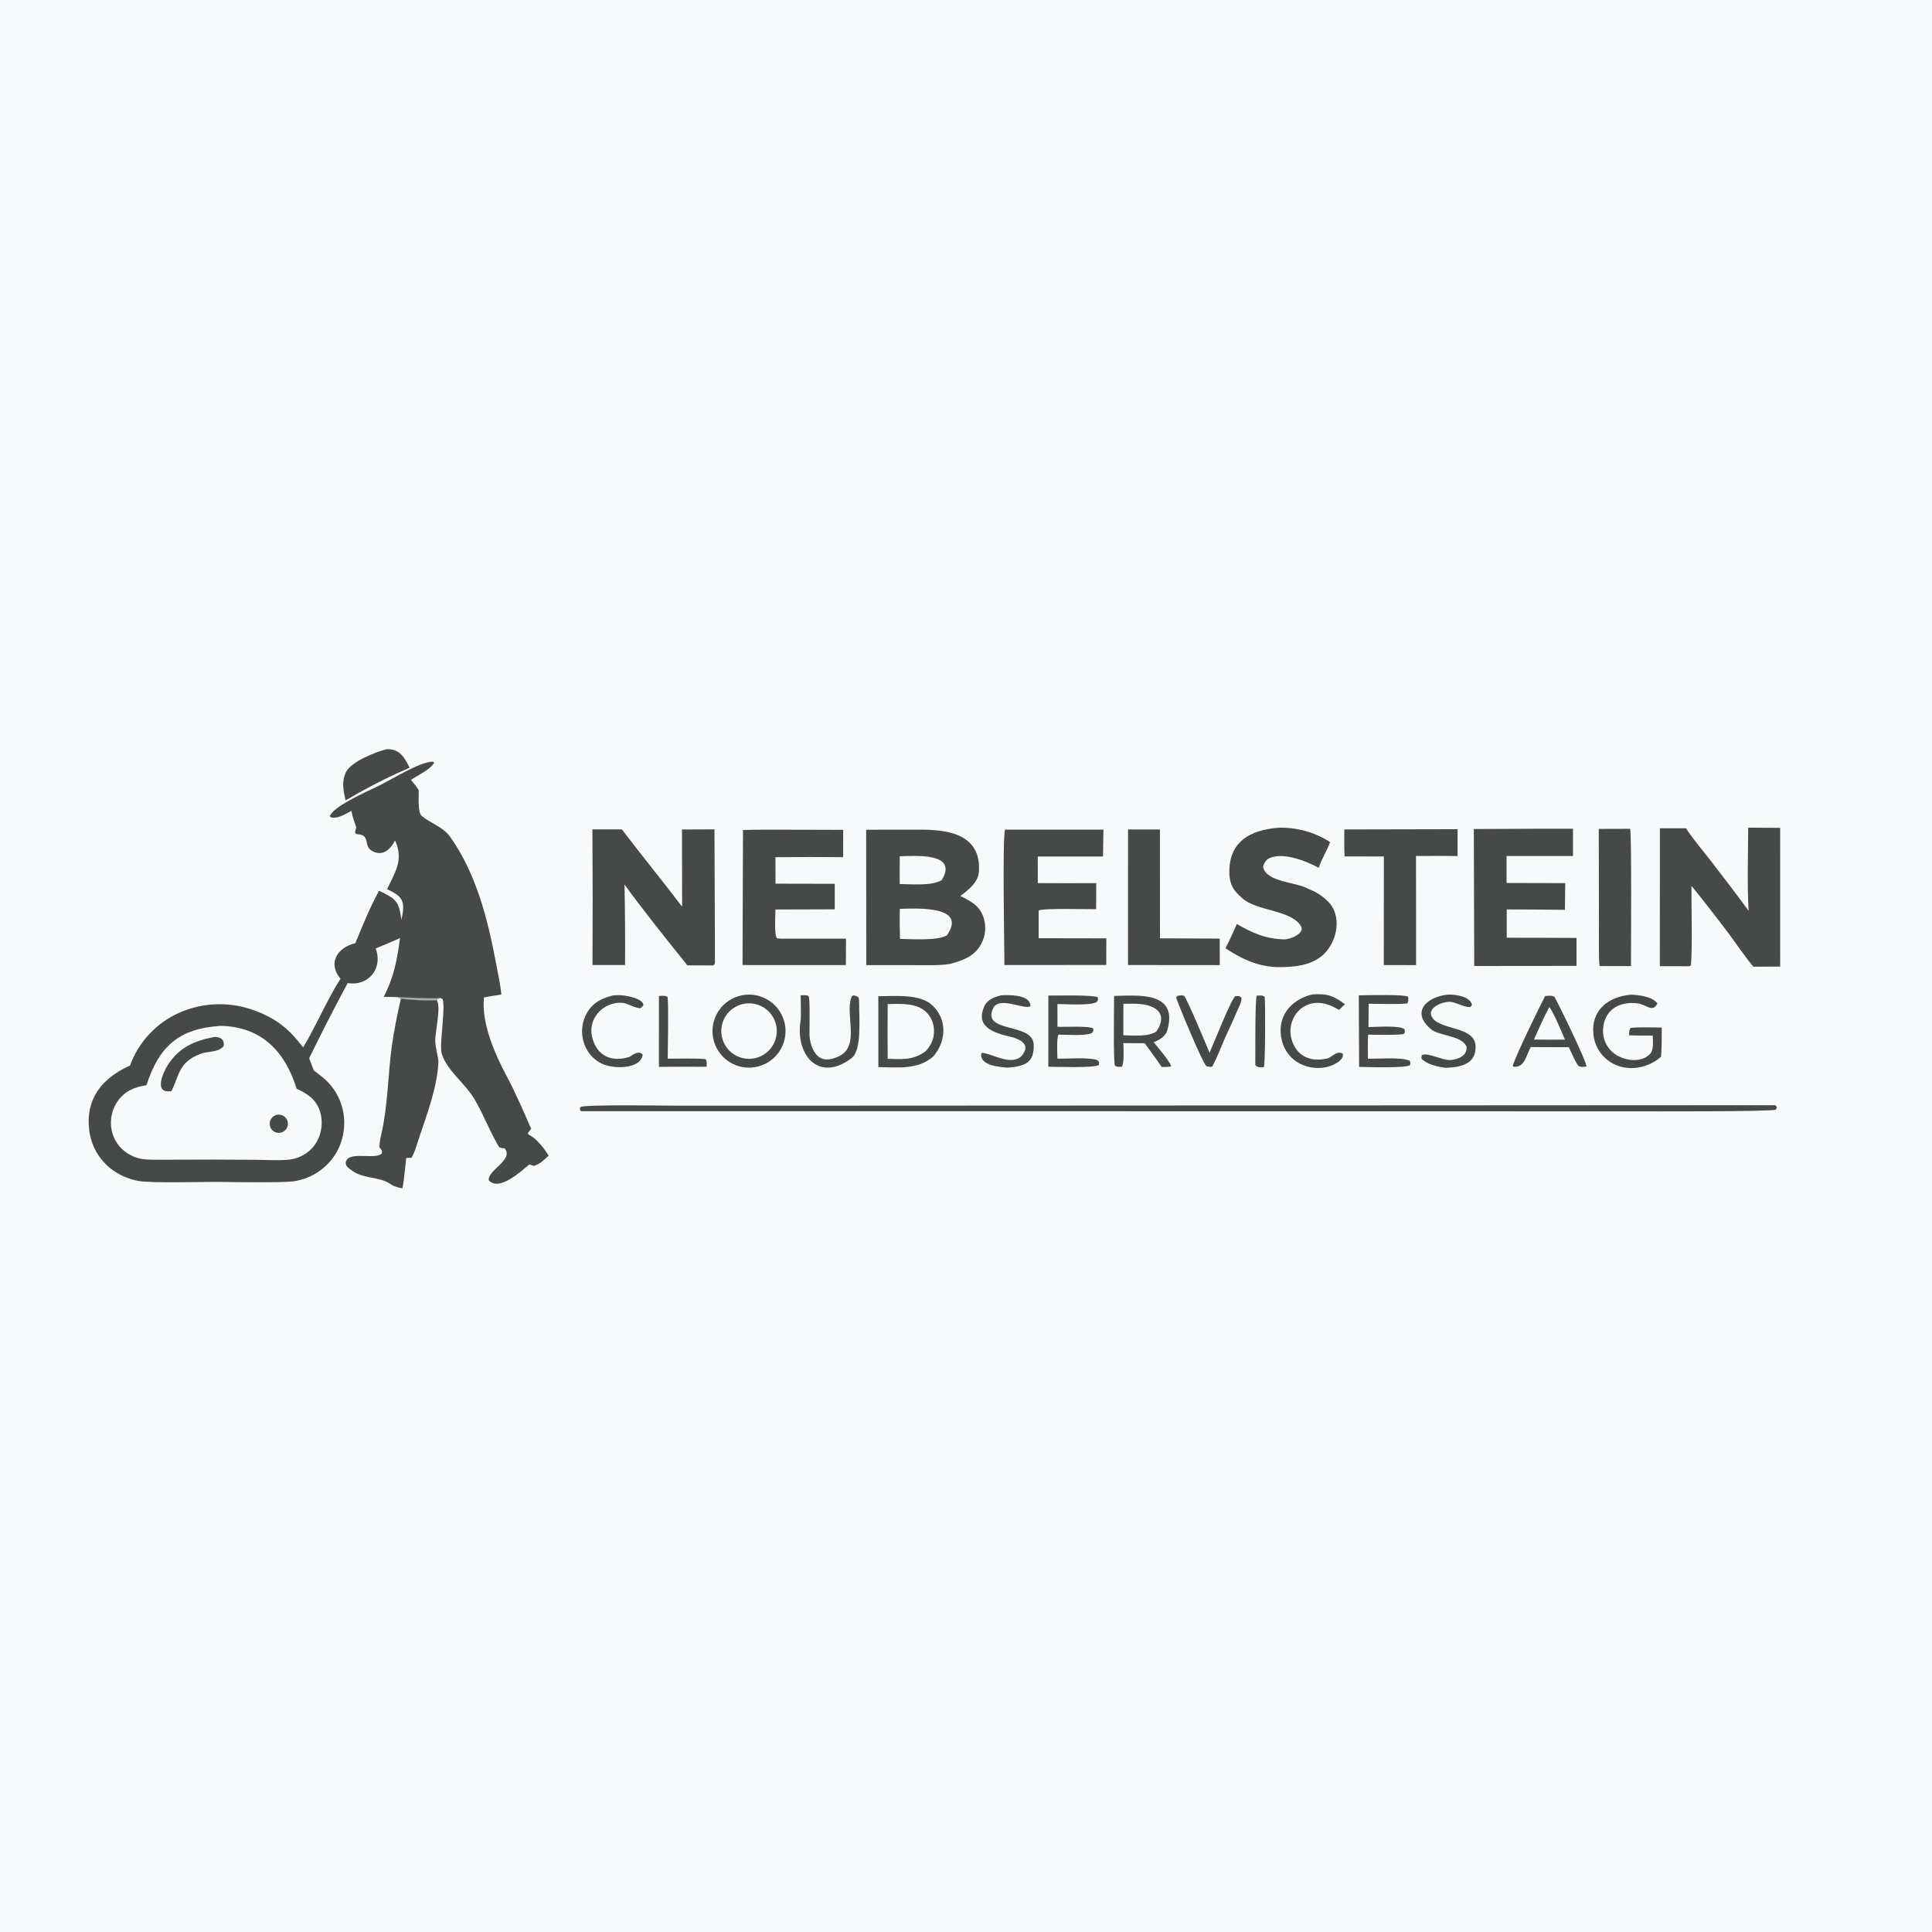
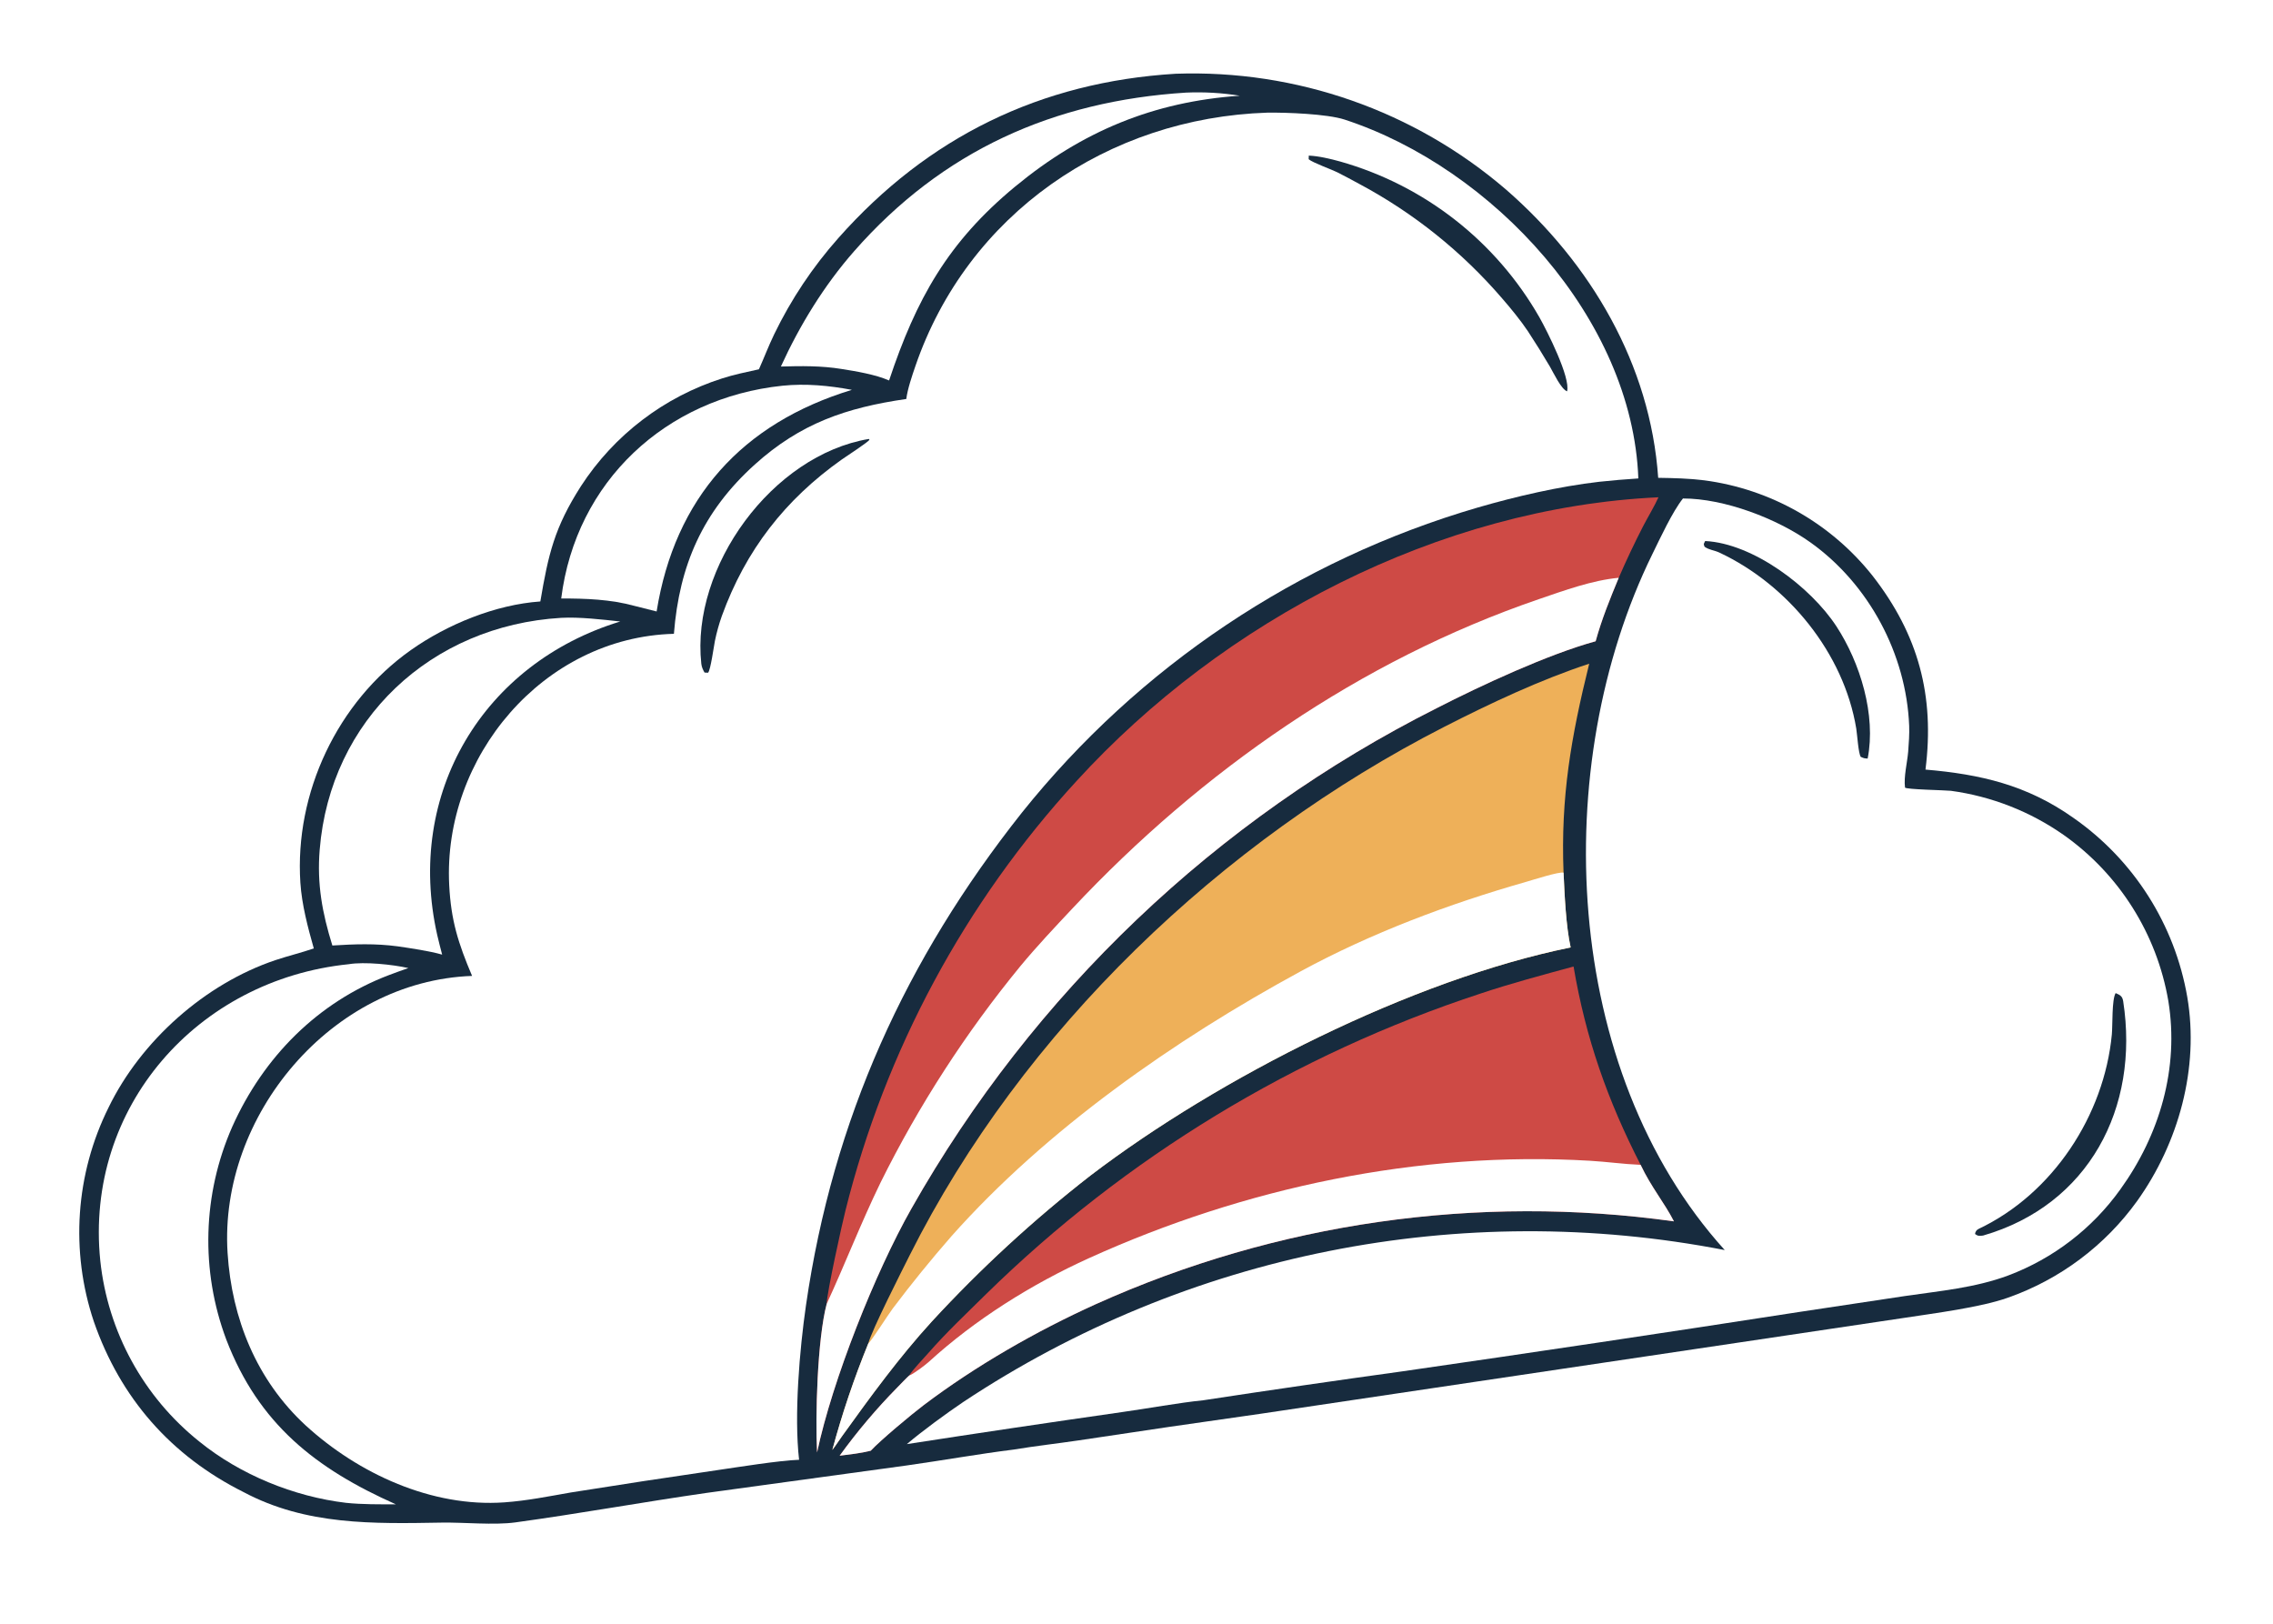
- <svg xmlns="http://www.w3.org/2000/svg" version="1.1" style="display: block;" viewBox="0 0 2048 2048" width="1024" height="1024" preserveAspectRatio="none">
-   <path transform="translate(0,0)" fill="rgb(248,249,250)" d="M 0 0 L 2048 0 L 2048 2048 L 0 2048 L 0 0 z" />
-   <path transform="translate(0,0)" fill="rgb(71,73,73)" d="M 372.507 859.62 C 364.761 863.423 359.635 867.396 351.567 866.678 L 349.644 865.461 C 351.583 855.825 388.656 838.97 398.307 834.565 C 412.783 827.957 444.752 807.084 459.226 807.416 L 460.174 808.459 C 457.022 815.282 442.249 822.221 435.624 826.646 C 438.646 830.374 441.457 833.563 443.879 837.718 C 443.932 844.506 442.716 861.241 447.025 864.934 C 455.137 871.888 469.661 876.701 476.673 886.408 C 504.631 925.11 517.107 974.519 525.77 1020.88 C 527.684 1031.13 530.727 1044.67 531.398 1054.24 C 525.475 1055.2 518.829 1056.14 513.015 1057.34 C 510.219 1084.5 524.355 1116.88 536.876 1140.34 C 546.698 1158.74 554.711 1177.5 563.083 1196.61 L 559.472 1201.21 C 560.333 1202.84 559.866 1202.55 561.358 1203.29 C 569.041 1207.12 576.92 1217.64 581.667 1225.01 C 576.813 1229.51 572.472 1233.85 566.016 1235.9 C 564.395 1235.37 562.769 1234.85 561.139 1234.34 C 552.591 1241.38 528.724 1263.72 518.045 1250.97 C 517.242 1240.13 544.96 1229.34 534.947 1217.33 C 532.353 1217.04 529.829 1217.31 528.344 1214.77 C 518.025 1197.13 513.727 1183.65 502.957 1165.19 C 493.113 1148.33 473.995 1135.1 468.345 1117.24 C 465.341 1107.75 472.363 1070.71 469.31 1059.22 C 468.453 1058.76 467.595 1058.29 466.738 1057.83 C 464.193 1059.01 463.985 1058.5 463.035 1060.22 C 457.863 1061.29 430.793 1059.8 424.914 1058.62 L 421.214 1056.96 C 416.441 1056.87 411.492 1056.84 406.74 1056.67 C 417.675 1035.53 420.825 1017.89 424.046 994.425 C 415.432 998.189 407.025 1001.92 398.237 1005.28 C 406.243 1027.27 390.086 1045.66 368.568 1042.1 C 354.385 1068.38 340.768 1094.96 327.727 1121.82 L 332.714 1134.83 C 342.561 1142.14 349.497 1147.37 355.996 1158.06 C 369.073 1179.57 367.652 1207.65 352.578 1227.87 C 342.378 1241.31 327.237 1250.11 310.516 1252.33 C 299.485 1253.81 246.729 1253.1 233.782 1252.9 C 215.642 1252.62 161.075 1254.46 146.653 1251.85 C 136.098 1249.89 126.151 1245.48 117.616 1238.96 C 104.489 1228.71 96.127 1213.54 94.473 1196.96 C 90.832 1163.74 108.975 1142.45 137.805 1129.52 C 146.831 1104.71 165.5 1084.59 189.573 1073.74 C 215.518 1062.13 245.042 1061.44 271.505 1071.82 C 294.28 1080.54 306.832 1091.37 321.346 1110.27 C 335.377 1087.15 346.223 1060.47 360.935 1037.5 C 347.013 1020.85 357.567 1004.4 376.677 999.776 C 384.832 979.955 391.694 962.961 401.821 944.183 C 420.018 953.062 422.633 954.984 425.575 974.99 C 429.408 956.865 428.486 950.597 410.268 942.609 C 419.228 923.668 428.03 911.643 418.775 890.849 C 414.618 899.312 406.799 907.742 395.812 902.762 C 383.429 897.149 394.625 884.86 377.879 884.215 L 376.33 882.746 C 376.719 880.335 376.968 879.386 377.669 877.039 C 375.519 870.834 373.733 866.088 372.507 859.62 z" />
-   <path transform="translate(0,0)" fill="rgb(171,174,176)" d="M 421.214 1056.96 C 431.975 1057.39 457.348 1058.9 466.738 1057.83 C 464.193 1059.01 463.985 1058.5 463.035 1060.22 C 457.863 1061.29 430.793 1059.8 424.914 1058.62 L 421.214 1056.96 z" />
-   <path transform="translate(0,0)" fill="rgb(248,249,250)" d="M 233.722 1087.44 C 277.275 1088.35 302.121 1114.45 314.461 1154.14 C 320.028 1156.69 324.31 1158.92 329.081 1162.83 C 345.069 1175.93 344.511 1203.04 330.403 1217.56 C 324.999 1223.07 318.115 1226.91 310.582 1228.59 C 301.354 1230.65 282.956 1229.57 272.933 1229.44 L 226.336 1229.2 L 177.495 1229.34 C 170.242 1229.35 156.856 1229.71 150.152 1228.51 C 144.896 1227.56 139.876 1225.59 135.375 1222.71 C 126.39 1217.04 120.178 1207.88 118.233 1197.43 C 116.286 1186.79 118.702 1175.81 124.936 1166.97 C 132.517 1156.41 142.855 1152.25 155.213 1150.41 C 168.743 1109.07 189.391 1090.43 233.722 1087.44 z" />
-   <path transform="translate(0,0)" fill="rgb(71,73,73)" d="M 226.97 1099.27 C 233.201 1098.77 238.517 1102.14 237.061 1108.9 C 230.938 1116.17 220.944 1113.82 211.97 1117.32 C 189.412 1126.13 189.967 1139.94 182.198 1155.61 L 181.715 1156.57 C 162.206 1159.94 172.993 1136.21 178.424 1128.07 C 190.509 1109.96 206.369 1103.24 226.97 1099.27 z" />
-   <path transform="translate(0,0)" fill="rgb(71,73,73)" d="M 293.481 1181.79 C 298.526 1180.69 303.539 1183.76 304.867 1188.74 C 306.196 1193.73 303.37 1198.88 298.449 1200.44 C 295.055 1201.52 291.345 1200.64 288.793 1198.16 C 286.24 1195.68 285.259 1191.99 286.239 1188.57 C 287.219 1185.15 290.002 1182.54 293.481 1181.79 z" />
-   <path transform="translate(0,0)" fill="rgb(71,73,73)" d="M 971.235 879.509 C 1000.43 879.041 1040.31 881.961 1037.72 923.73 C 1036.99 935.352 1026.68 943.273 1017.99 949.789 C 1029.58 955.617 1038.89 960.097 1042.99 973.807 C 1045.65 983.061 1044.47 992.998 1039.71 1001.37 C 1032.31 1014.23 1020.52 1018.08 1007.35 1021.74 C 997.286 1023.59 981.782 1023.1 971.075 1023.1 L 918.286 1023.05 L 918.173 879.524 L 971.235 879.509 z" />
-   <path transform="translate(0,0)" fill="rgb(248,249,250)" d="M 953.874 963.395 C 969.529 963.118 1026.35 959.213 1003.77 991.443 C 993.925 997.475 966.857 995.423 954.029 995.26 C 953.743 984.269 953.537 974.418 953.874 963.395 z" />
-   <path transform="translate(0,0)" fill="rgb(248,249,250)" d="M 953.791 907.668 C 969.106 907.42 1016.2 903.119 998.401 932.805 C 988.583 939.323 966.197 937.273 953.732 937.071 C 953.566 927.43 953.756 917.345 953.791 907.668 z" />
-   <path transform="translate(0,0)" fill="rgb(71,73,73)" d="M 722.926 879.297 L 757.373 879.156 L 757.72 973.419 C 757.796 988.188 757.95 1003.16 757.844 1017.94 C 757.816 1021.77 758.1 1021.61 756.095 1023.41 L 728.625 1023.3 C 708.803 998.548 680.141 962.921 662.012 937.59 C 662.587 966.041 662.779 994.498 662.59 1022.95 L 628.058 1022.96 C 628.334 975.028 628.304 927.1 627.968 879.173 L 659.259 879.192 C 680.222 906.83 702.182 933.609 723.093 961.137 L 722.926 879.297 z" />
-   <path transform="translate(0,0)" fill="rgb(71,73,73)" d="M 1853.17 877.344 L 1887.03 877.57 L 1887.06 1024.62 L 1858.78 1024.76 C 1852.41 1017.8 1838.73 998.04 1832.55 989.699 C 1819.68 972.555 1806.5 955.65 1793.01 938.992 C 1792.82 963.762 1794.14 999.689 1792.53 1023.05 L 1791.07 1024.3 C 1780.76 1024.09 1769.85 1024.24 1759.49 1024.23 L 1759.54 878.006 L 1787.31 878.048 C 1793.53 888.016 1804.66 901.157 1812.28 910.97 C 1826.34 928.979 1840.14 947.185 1853.68 965.582 C 1851.91 941.716 1853.1 902.041 1853.17 877.344 z" />
-   <path transform="translate(0,0)" fill="rgb(71,73,73)" d="M 1634.75 878.497 L 1667.45 878.483 L 1667.44 907.395 L 1597.01 907.417 L 1597.01 935.983 L 1659.23 936.151 L 1658.87 964.464 C 1638.32 964.195 1617.76 964.054 1597.21 964.043 L 1597.19 994.025 L 1638.04 994.098 L 1671.16 994.246 L 1671.16 1023.89 L 1562.73 1024 L 1562.32 878.794 L 1634.75 878.497 z" />
-   <path transform="translate(0,0)" fill="rgb(71,73,73)" d="M 1065.51 879.438 L 1169.69 879.441 L 1169.22 907.929 L 1100.08 907.97 L 1100.11 936.135 C 1120.6 936.356 1141.52 936.156 1162.04 936.164 L 1161.96 963.77 C 1153.27 963.903 1105.05 962.572 1100.99 965.157 L 1101.01 994.545 L 1172.76 994.675 L 1172.67 1022.92 L 1064.73 1022.96 C 1064.69 1005.66 1062.39 883.924 1065.51 879.438 z" />
-   <path transform="translate(0,0)" fill="rgb(71,73,73)" d="M 829.745 879.498 L 893.811 879.66 L 893.771 908.621 C 869.855 908.377 845.937 908.396 822.021 908.678 L 822.067 936.725 L 884.895 936.862 L 884.892 963.927 L 822.042 964.108 C 821.952 970.214 820.494 990.606 823.643 994.626 L 827.75 994.997 L 896.825 994.976 L 896.654 1023.01 L 787.127 1022.99 L 787.601 879.86 C 800.924 879.302 816.27 879.573 829.745 879.498 z" />
-   <path transform="translate(0,0)" fill="rgb(71,73,73)" d="M 1355.64 877.402 C 1374.88 876.929 1393.82 882.243 1410 892.657 C 1406.91 901.151 1401.64 909.232 1397.88 919.897 C 1385.46 913.093 1358.02 901.768 1343.77 910.789 C 1341.58 912.178 1338.54 917.404 1339.09 919.592 C 1343.09 935.418 1374.39 934.872 1386.94 942.252 C 1395.35 945.582 1401.14 949.15 1407.78 955.682 C 1422.85 970.506 1417.73 997.649 1403.39 1011.37 C 1390.19 1024.01 1370.5 1025.48 1352.66 1025.12 C 1332.21 1024.18 1315.7 1016.17 1298.99 1005.18 C 1303.72 996.216 1307.09 988.703 1311.13 979.48 C 1327.49 988.994 1342.05 995.404 1361.25 995.755 C 1368.13 995.881 1383.2 989.212 1379.27 982.158 C 1369.28 964.239 1332.38 966.313 1316.58 951.948 C 1308.53 944.616 1304.44 939.699 1303.3 928.523 C 1301.04 892.421 1325.1 879.67 1355.64 877.402 z" />
-   <path transform="translate(0,0)" fill="rgb(71,73,73)" d="M 424.914 1058.62 C 430.793 1059.8 457.863 1061.29 463.035 1060.22 C 467.644 1067.21 461.551 1092.8 461.383 1102.75 C 461.262 1109.96 464.909 1121.46 464.718 1125.97 C 463.62 1151.78 452.659 1181.37 444.344 1205.8 C 442.504 1211.21 438.978 1223.96 435.998 1227.31 L 430.608 1227.54 C 430.529 1227.67 428.202 1253.4 426.542 1259.73 C 413.458 1257.14 415.866 1255.02 407.224 1251.71 C 397.589 1248.02 383.994 1248.32 374.037 1241.5 C 369.958 1238.71 362.932 1234.62 368.525 1228.3 C 376.427 1221.74 398.53 1229.07 404.759 1222.68 C 405.173 1218.96 404.991 1220.09 402.224 1216.08 C 402.166 1211.03 403.422 1205.91 404.523 1200.96 C 411.122 1171.34 411.206 1140.37 415.181 1110.31 C 417.478 1092.95 421.134 1075.72 424.914 1058.62 z" />
-   <path transform="translate(0,0)" fill="rgb(71,73,73)" d="M 1881.99 1171.55 L 1883.5 1173.61 L 1882.68 1176.23 C 1877.89 1178.56 1747.04 1178.05 1730.66 1178.06 L 1453.4 1178.01 L 616.126 1177.92 L 615.195 1177.17 C 614.567 1174.45 614.298 1175.69 615.623 1173.34 C 622.038 1170.72 705.956 1172.05 718.022 1172.05 L 917.766 1172.03 L 1881.99 1171.55 z" />
-   <path transform="translate(0,0)" fill="rgb(71,73,73)" d="M 1425.03 879.238 L 1545.07 878.99 L 1545.07 907.483 C 1530.56 907.16 1515.57 907.355 1501.02 907.373 L 1501.09 979.5 L 1501.09 1023.05 L 1466.86 1023.03 L 1466.95 907.889 L 1425.27 907.829 C 1424.8 898.951 1425.05 888.253 1425.03 879.238 z" />
-   <path transform="translate(0,0)" fill="rgb(71,73,73)" d="M 1195.78 879.234 L 1229.57 879.31 L 1229.63 994.681 L 1292.96 994.943 L 1293 1023.05 L 1195.73 1022.96 L 1195.78 879.234 z" />
-   <path transform="translate(0,0)" fill="rgb(71,73,73)" d="M 1727.97 878.57 C 1729.72 881.508 1728.91 1009.41 1728.89 1024.11 L 1696.2 1024.08 L 1695.58 1023.47 C 1694.52 1019.6 1694.97 986.94 1694.96 981.222 L 1694.74 878.666 L 1727.97 878.57 z" />
-   <path transform="translate(0,0)" fill="rgb(71,73,73)" d="M 786.617 1055.03 C 807.744 1050.94 828.153 1064.86 832.056 1086.02 C 835.958 1107.19 821.857 1127.47 800.66 1131.18 C 779.73 1134.85 759.756 1120.96 755.902 1100.07 C 752.048 1079.17 765.756 1059.07 786.617 1055.03 z" />
-   <path transform="translate(0,0)" fill="rgb(248,249,250)" d="M 787.637 1064.28 C 797.997 1061.98 808.792 1065.44 815.883 1073.34 C 822.973 1081.24 825.258 1092.34 821.862 1102.39 C 818.466 1112.45 809.916 1119.89 799.49 1121.87 C 783.709 1124.87 768.445 1114.64 765.207 1098.91 C 761.969 1083.18 771.956 1067.76 787.637 1064.28 z" />
-   <path transform="translate(0,0)" fill="rgb(71,73,73)" d="M 931.066 1056.07 C 948.209 1055.95 974.719 1053.33 987.878 1065.3 C 1004.46 1080.38 1003.19 1103.73 989.344 1119.85 C 972.828 1134.27 952.073 1131.37 931.112 1131.2 L 931.066 1056.07 z" />
-   <path transform="translate(0,0)" fill="rgb(248,249,250)" d="M 940.976 1064.33 C 954.039 1064.12 970.469 1062.96 980.744 1071.87 C 986.426 1076.84 989.795 1083.95 990.05 1091.5 C 990.444 1101.02 987.377 1107.57 981.138 1114.4 C 967.8 1124.08 956.708 1122.83 940.986 1122.37 C 940.836 1103.02 940.833 1083.68 940.976 1064.33 z" />
-   <path transform="translate(0,0)" fill="rgb(71,73,73)" d="M 1181 1055.74 C 1204.81 1055.39 1250.17 1049.88 1237.14 1092.87 C 1235.33 1098.84 1228.5 1102.62 1223.02 1104.85 C 1227.96 1110.89 1238.71 1123.51 1241.58 1130.02 C 1239.93 1131.43 1234.32 1131 1231.52 1131.06 C 1225.6 1122.59 1219.57 1114.2 1213.43 1105.89 L 1190.77 1105.74 C 1190.88 1111.23 1192.01 1127.19 1189.08 1130.79 C 1186.01 1130.89 1184.51 1131.25 1181.83 1129.77 C 1180.08 1123.49 1180.95 1066.5 1181 1055.74 z" />
-   <path transform="translate(0,0)" fill="rgb(248,249,250)" d="M 1190.83 1064.09 C 1201.71 1063.99 1213.48 1063.02 1223.37 1068.43 C 1233.94 1074.21 1231.92 1084.89 1225.73 1093.44 C 1217.08 1099.25 1201.54 1097.61 1190.78 1097.46 L 1190.83 1064.09 z" />
-   <path transform="translate(0,0)" fill="rgb(71,73,73)" d="M 1637.92 1055.82 C 1641.53 1055.62 1644.63 1054.96 1647.71 1056.58 C 1651.64 1063 1682.34 1126.24 1681.71 1130.49 C 1677.7 1131.13 1677.43 1131.3 1673.65 1130.2 C 1670.85 1128.13 1665.12 1114.37 1662.97 1110.05 L 1645.75 1110.05 L 1622.65 1109.93 C 1617.45 1119.11 1616.6 1131.63 1604.33 1130.87 L 1603.56 1129.61 C 1608.09 1116.25 1630.87 1069.31 1637.92 1055.82 z" />
-   <path transform="translate(0,0)" fill="rgb(248,249,250)" d="M 1642.28 1067.62 C 1646.33 1071.69 1656.17 1095.65 1658.88 1102.02 L 1643.41 1102.09 L 1626.03 1101.96 C 1631.09 1090.52 1636.39 1078.62 1642.28 1067.62 z" />
-   <path transform="translate(0,0)" fill="rgb(71,73,73)" d="M 1729.07 1054.43 C 1737.14 1054.64 1752.09 1056.4 1756.94 1063.8 C 1751.3 1074.07 1746.28 1064.78 1735.19 1063.55 C 1715.43 1061.36 1700.13 1071.19 1699.27 1091.82 C 1698.99 1099.91 1701.97 1107.76 1707.55 1113.62 C 1717.19 1123.9 1738.24 1128.22 1748.89 1117.44 C 1753.35 1112.92 1752.07 1103.71 1751.97 1097.7 C 1743.63 1097.83 1735.28 1097.77 1726.94 1097.52 C 1727.03 1094.39 1726.69 1092.22 1728.45 1089.71 C 1733.33 1088.58 1755.02 1089.17 1761.52 1089.23 C 1761.52 1099.84 1761.59 1109.59 1760.8 1120.2 C 1745.15 1133.98 1720.99 1136.91 1704.08 1123.76 C 1695.66 1117.18 1690.26 1107.48 1689.1 1096.86 C 1686.2 1070.93 1705.02 1056.26 1729.07 1054.43 z" />
-   <path transform="translate(0,0)" fill="rgb(71,73,73)" d="M 409.904 794.18 C 423.579 793.706 428.996 802.984 434.157 813.822 C 413.783 822.633 400.473 829.414 380.821 840.132 L 366.303 848.472 C 364.038 838.2 361.854 828.135 366.877 818.238 C 372.439 807.281 398.254 797.041 409.904 794.18 z" />
-   <path transform="translate(0,0)" fill="rgb(71,73,73)" d="M 1440.38 1055.06 C 1448.24 1055.09 1489.8 1053.68 1492.75 1056.74 C 1492.81 1059.45 1493.16 1061.36 1491.87 1063.69 C 1484.22 1064.76 1459.81 1064.07 1450.82 1064 L 1450.65 1088.72 C 1458.27 1088.75 1484.63 1086.54 1489.01 1091.26 C 1489.08 1095.12 1489.79 1093.66 1487.83 1096.2 C 1478.51 1097.48 1460.66 1096.81 1450.33 1096.79 C 1449.71 1101.75 1450.1 1116.65 1450.1 1122.33 C 1459.9 1122.46 1485.29 1120.36 1494.06 1124.34 C 1495.36 1124.93 1494.87 1126.85 1494.9 1128.93 C 1490.92 1132.6 1448.32 1131 1440.72 1130.98 L 1440.38 1055.06 z" />
-   <path transform="translate(0,0)" fill="rgb(71,73,73)" d="M 1111.32 1055.34 C 1120.81 1055.45 1158.34 1054.36 1163.81 1057.22 C 1163.86 1060.81 1164.33 1059.25 1162.6 1062.17 C 1155.41 1066.2 1130.95 1064.4 1120.93 1064.3 L 1120.94 1088.44 C 1129.23 1088.79 1153.24 1087.27 1158.83 1090.1 C 1159.03 1093.68 1159.51 1092.14 1157.56 1094.95 C 1151.05 1098.35 1131.03 1096.8 1122.1 1096.74 C 1119.89 1099.48 1120.83 1117.49 1120.88 1122.18 C 1132.05 1122.42 1153.77 1120.55 1162.95 1123.68 C 1165.68 1126.35 1164.92 1124.73 1164.96 1128.85 C 1160.99 1132.35 1118.73 1130.82 1111.27 1130.79 L 1111.32 1055.34 z" />
-   <path transform="translate(0,0)" fill="rgb(71,73,73)" d="M 1534.53 1054.34 C 1542.38 1054.02 1558.89 1055.96 1560.42 1065.57 L 1558.69 1067.49 C 1554.04 1068.19 1546.47 1064.11 1540.38 1062.55 C 1533.54 1059.84 1514.26 1066.71 1517.01 1075.91 C 1522.07 1092.84 1563.3 1086.32 1564.17 1108.88 C 1564.91 1128.23 1548.14 1131.4 1532.3 1131.94 C 1524.17 1130.79 1514.12 1128.79 1507.28 1122.74 C 1506.42 1121.98 1506.94 1120.22 1507.07 1118.65 C 1512.7 1114.86 1529.83 1124.64 1538.28 1123.65 C 1546.26 1122.71 1555.73 1118.96 1554.53 1109.15 C 1548.52 1097.17 1525.55 1098.43 1516.68 1090.82 C 1494.78 1072.04 1513.4 1056.59 1534.53 1054.34 z" />
-   <path transform="translate(0,0)" fill="rgb(71,73,73)" d="M 1060.78 1055.12 C 1069.7 1054.45 1092.38 1054.28 1092.3 1066.48 C 1086.59 1071.22 1059.06 1055.16 1052.71 1068.92 C 1040.44 1095.48 1094.62 1083.63 1095.75 1106.99 C 1096.74 1127.3 1085.36 1130.3 1068.2 1131.79 C 1066.87 1131.7 1065.55 1131.58 1064.23 1131.43 C 1055.29 1130.52 1037.98 1128.27 1040.28 1116.16 C 1050.5 1115.39 1075.91 1133.94 1085.72 1115.35 C 1090.99 1105.35 1078.54 1100.72 1071.12 1098.99 C 1053.55 1094.89 1033.13 1088.67 1043.69 1066.08 C 1046.77 1059.5 1054.42 1056.92 1060.78 1055.12 z" />
-   <path transform="translate(0,0)" fill="rgb(71,73,73)" d="M 848.753 1055.07 C 851.248 1055.05 854.605 1054.62 856.891 1055.67 C 859.199 1056.73 857.715 1093.91 858.2 1098.95 C 858.581 1102.92 859.409 1106.88 860.969 1110.56 C 863.03 1115.42 866.346 1120.34 871.521 1122.22 C 877.514 1124.39 884.599 1122.07 890.004 1119.32 C 911.711 1108.24 895.752 1075.41 902.431 1057.38 C 903.065 1055.67 903.428 1055.88 904.942 1055.11 C 911.144 1056.6 910.426 1057.53 910.713 1062.75 C 910.64 1079.08 913.741 1113.19 902.899 1121.51 C 868.066 1148.22 842.584 1118.3 848.711 1081.42 C 849.292 1077.92 848.748 1057.21 848.753 1055.07 z" />
-   <path transform="translate(0,0)" fill="rgb(71,73,73)" d="M 1391.08 1054.15 C 1406.73 1052.95 1413.5 1055.51 1425.78 1064.54 C 1423.8 1066.27 1421.43 1068.66 1419.49 1070.52 C 1410.42 1065.31 1401.27 1061.43 1390.53 1063.74 C 1382.97 1065.41 1376.43 1070.13 1372.48 1076.79 C 1367.97 1084.17 1366.72 1093.08 1369.03 1101.42 C 1374.19 1120.27 1390.36 1126.5 1408.25 1121.65 L 1412.93 1118.71 C 1416.53 1116.41 1419.02 1114.74 1423.38 1116.88 C 1425.09 1123.19 1415.31 1128.19 1410.45 1129.91 C 1399.95 1133.63 1387.28 1132.54 1377.49 1127.29 C 1368.24 1122.31 1361.5 1113.67 1358.94 1103.48 C 1352.6 1078.82 1367.36 1059.8 1391.08 1054.15 z" />
-   <path transform="translate(0,0)" fill="rgb(71,73,73)" d="M 650.085 1055.11 C 652.134 1054.99 654.185 1054.91 656.237 1054.87 C 661.923 1054.79 683.083 1058.37 681.896 1065.96 C 681.007 1066.79 679.969 1067.76 678.783 1068.87 C 666.953 1067.22 664.625 1060.89 651.484 1063.57 C 643.159 1065.19 635.863 1070.15 631.297 1077.3 C 627.064 1083.91 625.775 1091.98 627.738 1099.57 C 632.757 1119.48 648.278 1126.27 667.094 1120.4 C 671.112 1117.94 677.625 1112.86 681.285 1118.15 C 678.819 1134.01 649.275 1133.3 637.467 1127.31 C 628.156 1122.59 621.274 1114.15 618.521 1104.09 C 615.58 1093.87 616.904 1082.9 622.191 1073.68 C 628.853 1062.29 638.103 1058.25 650.085 1055.11 z" />
-   <path transform="translate(0,0)" fill="rgb(71,73,73)" d="M 1252.6 1054.96 L 1255.33 1055.79 C 1258.73 1059.58 1278.82 1108.06 1282.19 1115.95 C 1285.87 1107.79 1305.41 1058.1 1309.66 1055.87 C 1313.99 1056.08 1313.14 1055.39 1315.98 1057.6 C 1316.51 1061.6 1313.32 1067.26 1311.55 1071.25 C 1307.83 1080.75 1302.41 1091.51 1298.25 1101.02 C 1294.23 1110.23 1289.84 1121.76 1285.14 1130.4 C 1282.85 1131.41 1281.34 1130.74 1278.85 1130.19 C 1274.8 1126.96 1249.4 1065.63 1246.69 1057.38 C 1248.48 1055.04 1248.79 1055.71 1252.6 1054.96 z" />
-   <path transform="translate(0,0)" fill="rgb(71,73,73)" d="M 698.496 1055.74 C 701.949 1055.64 705.016 1055.13 707.661 1056.74 C 708.921 1069.3 707.877 1107.94 707.794 1122.27 C 719.224 1122.23 737.069 1121.71 747.943 1122.68 C 749.638 1125.21 749.097 1127.67 748.986 1130.84 C 732.145 1130.69 715.302 1130.72 698.46 1130.92 L 698.496 1055.74 z" />
-   <path transform="translate(0,0)" fill="rgb(71,73,73)" d="M 1332.19 1055.44 C 1336.72 1055.4 1337.26 1054.66 1340.62 1056.55 C 1341.43 1064.16 1341.33 1127.9 1339.72 1131.2 C 1335.74 1131.24 1333.23 1132.07 1330.68 1128.93 C 1330.79 1120.39 1330.27 1058.62 1332.19 1055.44 z" />
+ <svg xmlns="http://www.w3.org/2000/svg" version="1.1" style="display: block;" viewBox="0 0 2048 1462" width="1434" height="1024" preserveAspectRatio="none">
+   <path transform="translate(0,0)" fill="rgb(255,255,255)" d="M 0 0 L 2048 0 L 2048 1462 L 0 1462 L 0 0 z" />
+   <path transform="translate(0,0)" fill="rgb(23,43,62)" d="M 1059.19 66.424 C 1168.05 62.534 1274.39 99.796 1357.02 170.789 C 1433.28 237.163 1487.03 328.305 1494.05 430.347 C 1508.1 430.568 1521.49 430.849 1535.46 432.591 C 1595.38 440.458 1649.88 471.376 1687.37 518.778 C 1728.62 571.819 1743.27 626.842 1734.88 693.121 C 1784.34 697.325 1826.25 706.976 1867.95 736.445 C 1922.47 774.393 1959.51 832.613 1970.78 898.08 C 1981.65 961.95 1962.95 1029.39 1925.6 1081.67 C 1896.59 1121.92 1855.95 1152.31 1809.14 1168.76 C 1784.55 1177.53 1742.52 1182.81 1715.35 1186.99 L 1564.34 1209.5 L 1135.87 1273.29 C 1081.09 1281 1026.35 1289 971.663 1297.3 C 952.482 1300.14 932.821 1302.3 913.765 1305.49 C 882.046 1309.43 848.625 1315.4 816.705 1319.89 L 636.235 1344.63 C 579.116 1352.85 521.526 1363.31 464.374 1371.13 C 445.083 1373.77 417.814 1370.99 398.099 1371.32 C 336.257 1372.36 275.899 1373.86 219.483 1343.86 C 154.017 1311.15 108.393 1259.06 84.531 1190.21 C 63.237 1126.72 68.021 1057.38 97.83 997.422 C 126.948 937.486 184.752 885.984 248.214 864.716 C 259.586 860.905 271.356 858.113 282.736 854.183 C 277.368 835.276 271.924 814.728 270.636 795.025 C 265.351 714.186 303.927 632.275 370.206 585.479 C 402.964 562.35 446.416 544.524 486.852 541.695 C 494.082 499.125 499.515 475.221 523.423 437.876 C 553.32 391.825 598.235 357.542 650.54 340.85 C 661.015 337.441 672.956 334.985 683.795 332.599 C 688.662 321.779 692.311 311.901 697.604 300.959 C 712.769 269.629 732.178 240.539 755.284 214.508 C 836.047 123.313 937.71 73.804 1059.19 66.424 z" />
+   <path transform="translate(0,0)" fill="rgb(255,255,255)" d="M 1141.93 101.455 C 1158.6 101.212 1195.76 102.552 1211.51 107.703 C 1344.79 151.292 1470.9 287.06 1476.16 430.901 C 1464.38 431.651 1452.61 432.656 1440.87 433.914 C 1404.74 438.119 1366.24 446.999 1331.33 457.139 C 1169.48 504.374 1026.1 600.32 920.713 731.927 C 816.106 863.887 750.512 1007.98 726.218 1175.47 C 720.452 1215.23 715.356 1274.66 719.989 1314.74 C 702.068 1315.34 664.347 1321.45 645.452 1324.19 C 601.729 1330.54 558.051 1337.2 514.422 1344.17 C 494.252 1347.68 474.79 1351.65 454.366 1353.09 C 389.205 1357.68 323.085 1327.34 275.517 1283.9 C 231.135 1242.99 208.803 1187.59 205.05 1128.4 C 197.222 1004.94 298.737 883.444 425.348 878.954 C 412.853 849.463 406.348 829.016 404.733 797.091 C 398.907 681.91 489.371 573.955 607.202 570.839 C 612.062 509.043 633.177 460.747 679.93 418.504 C 721.041 381.359 762.446 367.146 816.58 359.339 C 817.695 350.444 821.752 338.553 824.697 329.956 C 871.697 192.737 998.263 106.137 1141.93 101.455 z" />
+   <path transform="translate(0,0)" fill="rgb(23,43,62)" d="M 1179.23 140.153 C 1188 140.481 1198.89 143.09 1207.44 145.453 C 1283.38 166.902 1347.88 217.304 1387.04 285.817 C 1393.7 297.562 1415.32 340.262 1411.94 352.446 C 1406.54 350.388 1399.83 335.97 1396.54 330.271 C 1390.17 319.453 1383.54 308.793 1376.65 298.299 C 1370.36 288.891 1360.9 277.256 1353.43 268.742 C 1317.28 226.719 1273.64 191.766 1224.74 165.658 C 1218.24 162.127 1211.56 158.508 1204.99 155.206 C 1200.04 152.72 1182.34 146.347 1179.14 143.411 L 1179.23 140.153 z" />
+   <path transform="translate(0,0)" fill="rgb(23,43,62)" d="M 782.827 395.34 L 783.403 395.975 C 782.886 397.812 761.864 411.433 758.587 413.751 C 707.435 449.919 671.862 495.524 650.364 554.836 C 647.785 562.168 645.704 569.666 644.134 577.278 C 643.127 582.313 640.278 603.398 637.995 605.888 L 634.814 605.742 C 633.37 603.344 632.198 600.643 631.891 597.834 C 622.344 510.44 695.978 409.89 782.827 395.34 z" />
+   <path transform="translate(0,0)" fill="rgb(255,255,255)" d="M 1516.37 448.954 C 1553.41 448.905 1601.06 466.941 1631.43 488.663 C 1683.91 526.189 1717.6 589.077 1720.19 653.694 C 1720.48 660.863 1719.87 669.664 1719.29 677.005 C 1718.48 686.773 1715.16 699.675 1716.44 709.257 C 1716.68 711.076 1753.47 711.668 1757.8 712.233 C 1794.41 717.219 1829.3 730.891 1859.55 752.106 C 1909.51 787.465 1943.37 841.219 1953.7 901.546 C 1963.56 961.978 1945.95 1022 1910.47 1071.19 C 1885.22 1106.45 1850.09 1133.43 1809.51 1148.72 C 1779.76 1159.84 1747.76 1162.68 1716.46 1167.25 L 1620.71 1181.67 C 1501.64 1200.13 1382.46 1217.95 1263.2 1235.14 C 1203.44 1243.38 1143.75 1252.05 1084.12 1261.15 C 1062.93 1263.23 1032.84 1268.75 1010.76 1271.81 C 946.148 1281.05 881.59 1290.65 817.089 1300.63 C 830.684 1289.05 852.765 1272.9 867.793 1262.77 C 1069.69 1128.82 1316.18 1079.64 1554.02 1125.86 C 1407.1 963.549 1395.36 689.38 1488.84 498.982 C 1495.85 484.698 1506.88 460.849 1516.37 448.954 z" />
+   <path transform="translate(0,0)" fill="rgb(23,43,62)" d="M 1906.23 894.424 C 1910.14 896.141 1912.3 897.093 1913.02 901.785 C 1927.87 997.907 1881.87 1085.28 1786.84 1112.78 C 1783.61 1113.25 1782.03 1113.32 1779.53 1111.4 C 1779.81 1109.27 1780.83 1107.71 1782.85 1106.75 C 1849.53 1075.16 1895.88 1004.61 1902.8 931.64 C 1903.57 923.574 1902.68 900.039 1906.23 894.424 z" />
+   <path transform="translate(0,0)" fill="rgb(23,43,62)" d="M 1536.39 487.267 C 1579.7 489.428 1631.51 528.764 1654.58 564.021 C 1676.11 596.914 1690.47 644.02 1682.78 683.197 C 1679.6 682.989 1679.47 682.967 1676.59 681.672 C 1674.43 678.766 1673.36 661.381 1672.51 656.184 C 1661.33 588.271 1611 526.65 1549.21 497.689 C 1544.57 495.511 1540.04 495.415 1535.81 492.396 C 1534.84 489.284 1534.81 490.636 1536.39 487.267 z" />
+   <path transform="translate(0,0)" fill="rgb(238,176,89)" d="M 782.327 1210.02 C 785.458 1197.93 812.703 1144.34 819.696 1130.41 C 921.396 927.949 1100.49 757.198 1301.44 654.537 C 1342.49 633.568 1387.93 612.183 1431.9 597.742 C 1415.6 663.655 1406.1 717.758 1408.78 785.964 C 1409.69 805.881 1410.92 834.112 1415.17 853.287 C 1272.43 882.309 1098.12 970.628 982.5 1058.76 C 931.267 1098.58 883.425 1142.59 839.463 1190.32 C 810.205 1222.33 784.07 1258.16 758.77 1293.37 C 755.76 1297.55 753.114 1301.75 749.944 1305.86 C 758.745 1273.27 769.561 1241.26 782.327 1210.02 z" />
+   <path transform="translate(0,0)" fill="rgb(255,255,255)" d="M 782.327 1210.02 C 785.49 1207.28 799.858 1184.55 804.325 1178.57 C 821.174 1156.21 838.828 1134.48 857.253 1113.4 C 942.936 1017.02 1058.4 936.495 1171.71 874.93 C 1235.26 840.405 1305.45 814.047 1374.91 794.274 C 1381 792.54 1404.7 784.883 1408.78 785.964 C 1409.69 805.881 1410.92 834.112 1415.17 853.287 C 1272.43 882.309 1098.12 970.628 982.5 1058.76 C 931.267 1098.58 883.425 1142.59 839.463 1190.32 C 810.205 1222.33 784.07 1258.16 758.77 1293.37 C 755.76 1297.55 753.114 1301.75 749.944 1305.86 C 758.745 1273.27 769.561 1241.26 782.327 1210.02 z" />
+   <path transform="translate(0,0)" fill="rgb(206,74,69)" d="M 744.848 1174.34 C 744.974 1164.45 758.887 1101.41 761.815 1090.06 C 797.841 945.946 869.322 813.121 969.756 703.667 C 1102.14 558.677 1296.56 457.107 1494.3 447.865 C 1491 455.333 1484.5 466.17 1480.52 473.834 C 1472.67 489.102 1465.32 504.624 1458.5 520.377 C 1450.52 539.663 1443.29 557.314 1437.69 577.536 C 1394.54 589.415 1334.71 617.213 1294.55 637.765 C 1095.66 737.874 930.935 894.733 821.219 1088.49 C 788.622 1145.87 749.893 1243.38 736.194 1308.14 C 734.515 1276.05 736.414 1206.14 744.848 1174.34 z" />
+   <path transform="translate(0,0)" fill="rgb(255,255,255)" d="M 744.848 1174.34 C 761.609 1138.04 775.435 1102.03 793.407 1065.02 C 827.931 995.414 870.255 929.961 919.563 869.918 C 934.171 852.295 950.596 834.892 966.279 818.188 C 1082.55 694.349 1225.42 594.733 1386.77 539.545 C 1409.45 531.791 1434.56 522.611 1458.5 520.377 C 1450.52 539.663 1443.29 557.314 1437.69 577.536 C 1394.54 589.415 1334.71 617.213 1294.55 637.765 C 1095.66 737.874 930.935 894.733 821.219 1088.49 C 788.622 1145.87 749.893 1243.38 736.194 1308.14 C 734.515 1276.05 736.414 1206.14 744.848 1174.34 z" />
+   <path transform="translate(0,0)" fill="rgb(206,74,69)" d="M 819.17 1238.86 C 822.37 1233.57 831.849 1223.85 836.209 1218.86 C 852.797 1199.86 870.567 1183.25 888.383 1165.63 C 1014.23 1042.3 1166.79 949.613 1334.23 894.749 C 1361.17 885.726 1390.41 877.951 1417.8 870.482 C 1428.73 935.083 1448.4 990.933 1478.22 1049.1 C 1487.81 1069.31 1499.57 1083.08 1508.24 1100 C 1330.97 1075.26 1150.32 1101.15 987.131 1174.69 C 933.657 1198.86 878.755 1230.34 831.939 1265.76 C 821.249 1273.85 793.407 1297.06 784.54 1306.58 C 775.201 1308.91 766.061 1309.87 756.528 1311.08 C 772.259 1289.33 789.612 1268.8 808.438 1249.66 C 809.742 1248.33 818.079 1239.66 819.17 1238.86 z" />
+   <path transform="translate(0,0)" fill="rgb(255,255,255)" d="M 819.17 1238.86 C 822.652 1237.79 833.892 1229.26 836.807 1226.6 C 878.632 1188.4 929.627 1156.5 981.278 1133.1 C 1121.56 1069.52 1278.34 1036.4 1432.51 1045.42 C 1447.77 1046.31 1462.85 1048.48 1478.22 1049.1 C 1487.81 1069.31 1499.57 1083.08 1508.24 1100 C 1330.97 1075.26 1150.32 1101.15 987.131 1174.69 C 933.657 1198.86 878.755 1230.34 831.939 1265.76 C 821.249 1273.85 793.407 1297.06 784.54 1306.58 C 775.201 1308.91 766.061 1309.87 756.528 1311.08 C 772.259 1289.33 789.612 1268.8 808.438 1249.66 C 809.742 1248.33 818.079 1239.66 819.17 1238.86 z" />
+   <path transform="translate(0,0)" fill="rgb(255,255,255)" d="M 314.206 868.403 C 328.31 866.032 353.809 868.674 367.945 871.879 C 362.175 873.869 356.434 875.942 350.724 878.1 C 286.239 902.535 237.312 952.144 209.285 1014.74 C 182.496 1075.51 180.567 1144.36 203.912 1206.54 C 233.091 1282.5 284.436 1322.71 356.668 1354.86 C 342.447 1354.88 325.896 1355 311.755 1353.51 C 264.76 1347.9 216.465 1328.2 179.646 1298.37 C 129.288 1258.17 97.129 1199.48 90.35 1135.4 C 76.229 997.191 177.959 882.313 314.206 868.403 z" />
+   <path transform="translate(0,0)" fill="rgb(255,255,255)" d="M 505.685 556.446 C 521.997 555.553 542.544 557.962 558.857 559.743 C 435.272 597.474 365.137 714.545 393.943 842.102 C 395.278 848.013 396.863 853.894 398.373 859.766 C 387.075 856.528 369.767 853.971 358.146 852.286 C 338.032 849.626 319.636 850.302 299.454 851.561 C 290.328 822.059 285.536 796.347 288.039 765.364 C 297.513 648.051 388.469 563.4 505.685 556.446 z" />
+   <path transform="translate(0,0)" fill="rgb(255,255,255)" d="M 1068.64 83.404 C 1084.83 82.697 1101.06 83.636 1117.07 86.206 C 1039.34 91.567 974.898 118.316 914.778 167.935 C 854.017 218.084 825.529 269.318 801.079 342.653 C 788.602 337.28 771.657 334.425 758.314 332.327 C 740.256 329.373 721.8 329.567 703.579 330.11 C 720.524 292.959 742.526 257.079 769.535 226.315 C 849 135.799 949.243 90.947 1068.64 83.404 z" />
+   <path transform="translate(0,0)" fill="rgb(255,255,255)" d="M 705.029 347.393 C 726.063 345.264 746.872 347.243 767.559 351.112 C 668.567 381.233 608.037 448.535 591.623 550.716 L 571.63 545.676 C 550.154 539.787 527.773 538.978 505.66 539.03 C 518.808 433.506 600.021 358.374 705.029 347.393 z" />
</svg>
